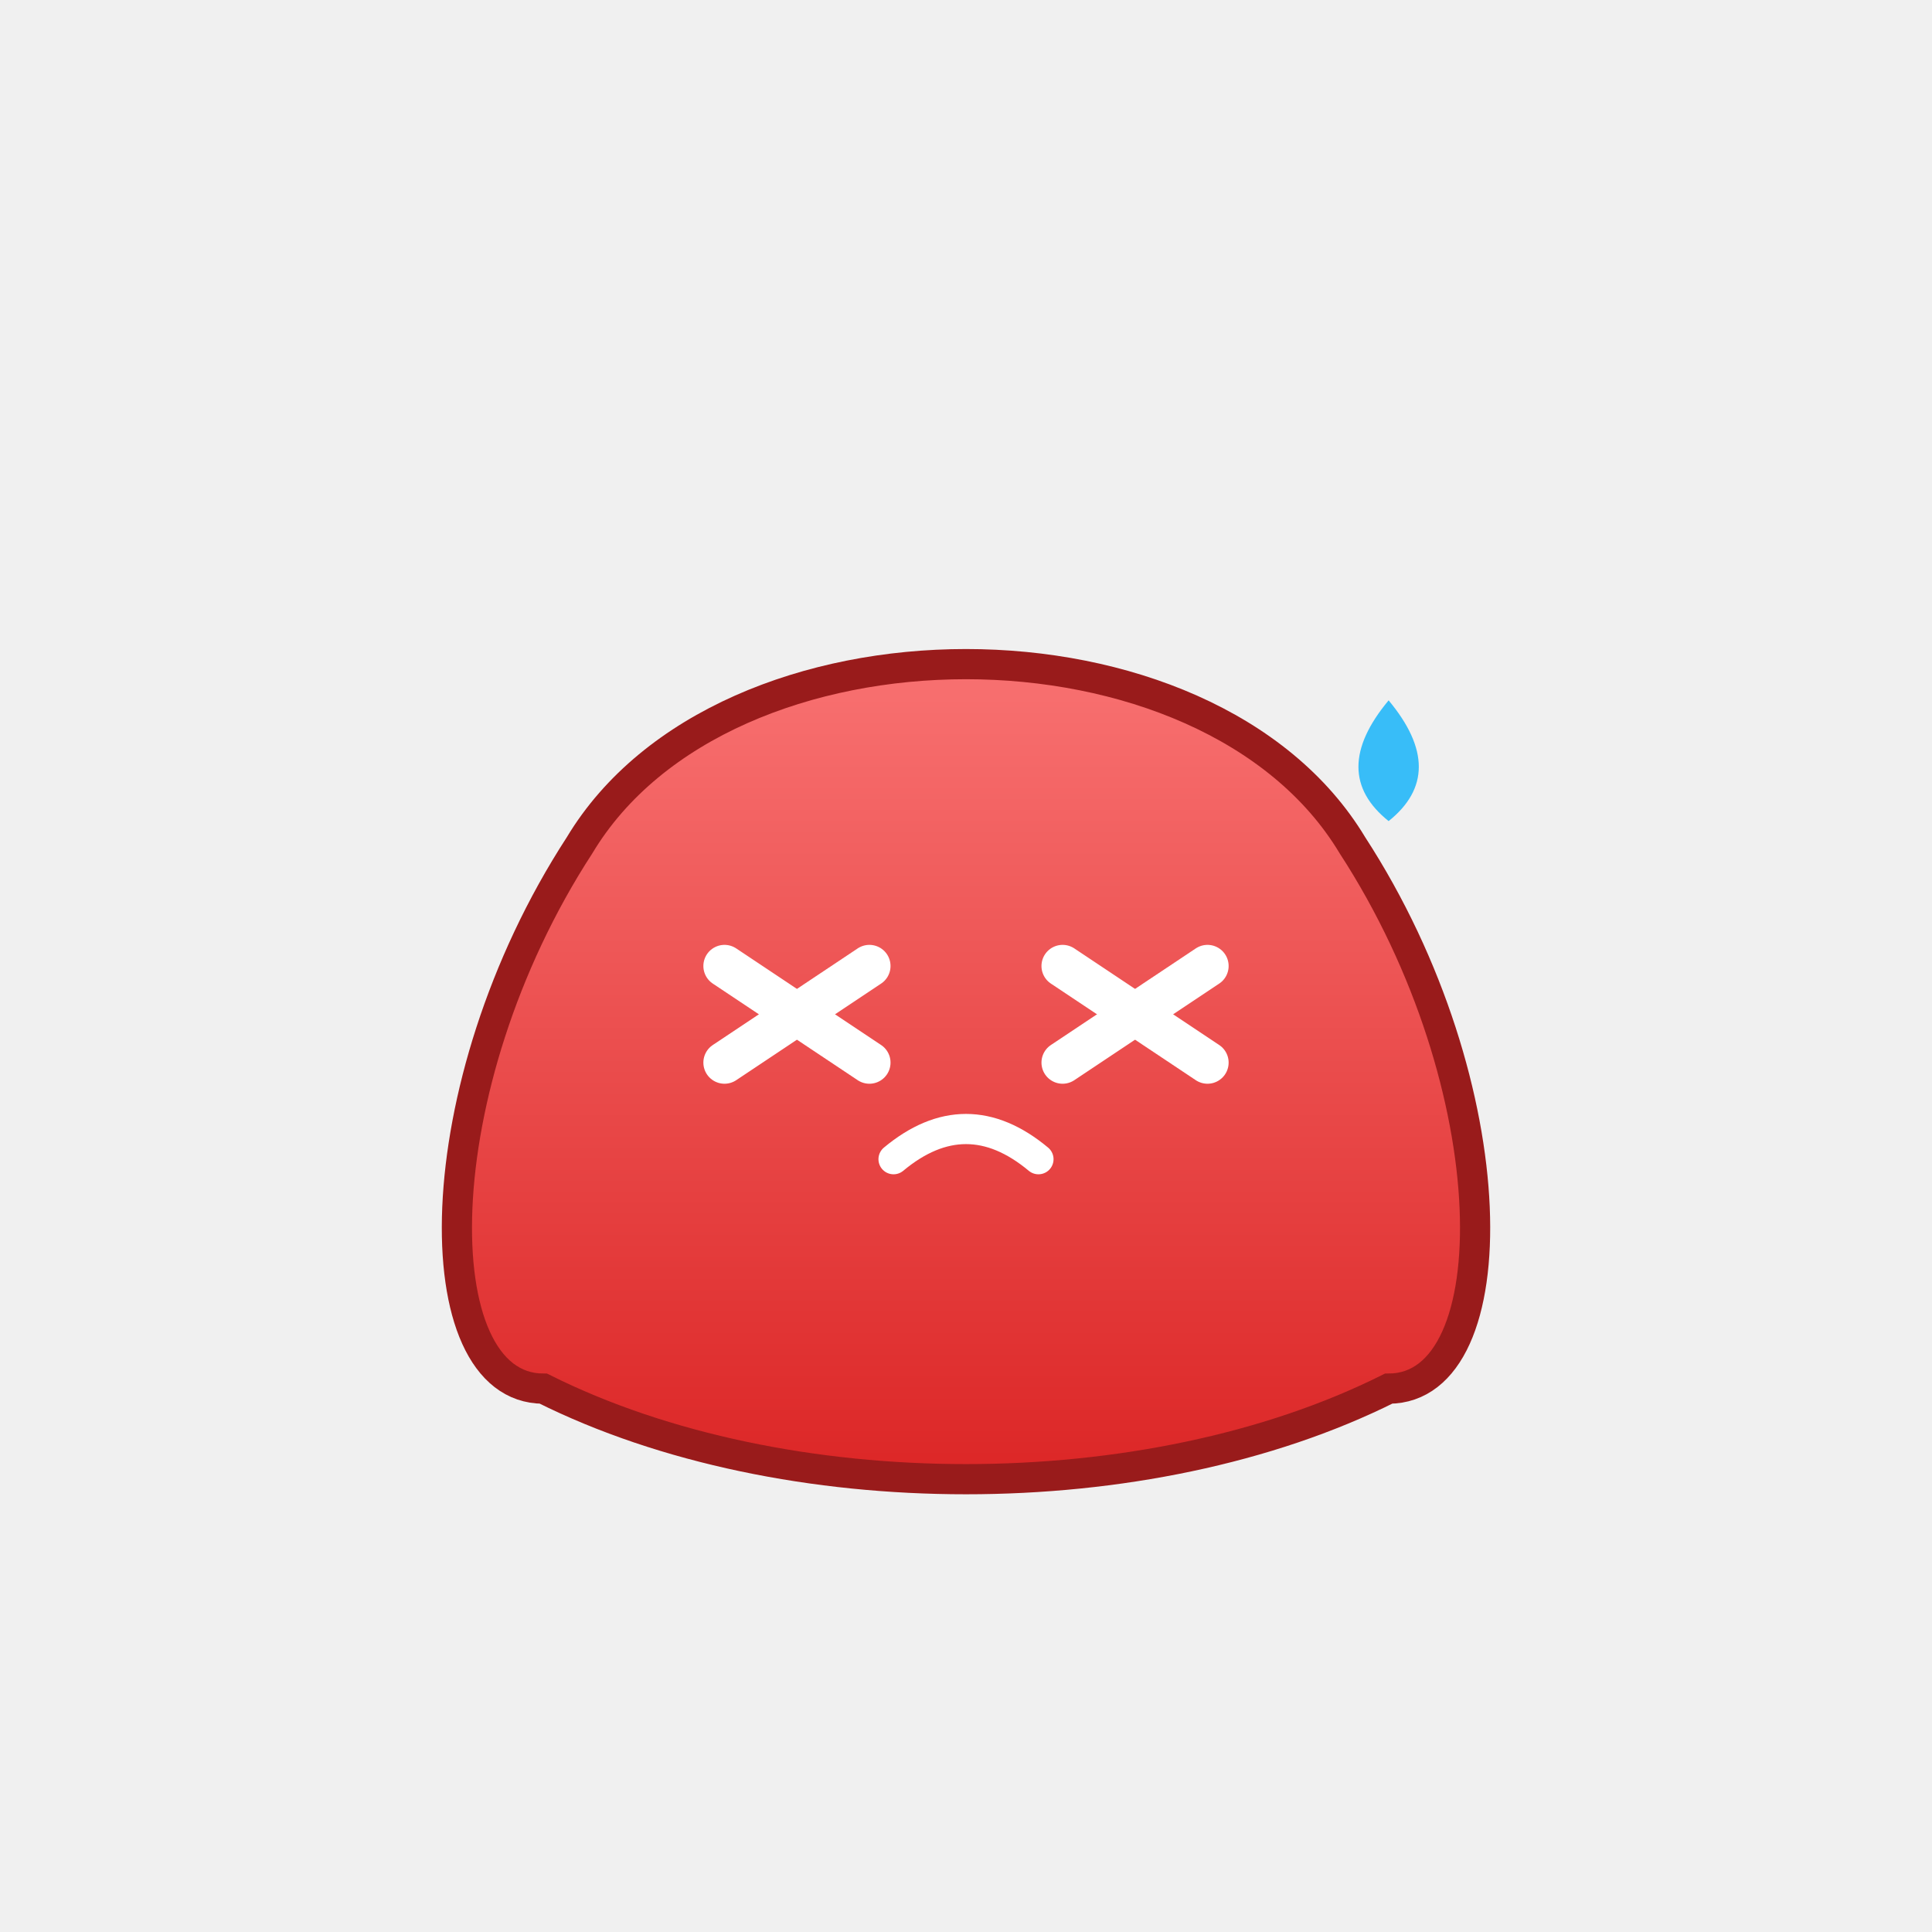
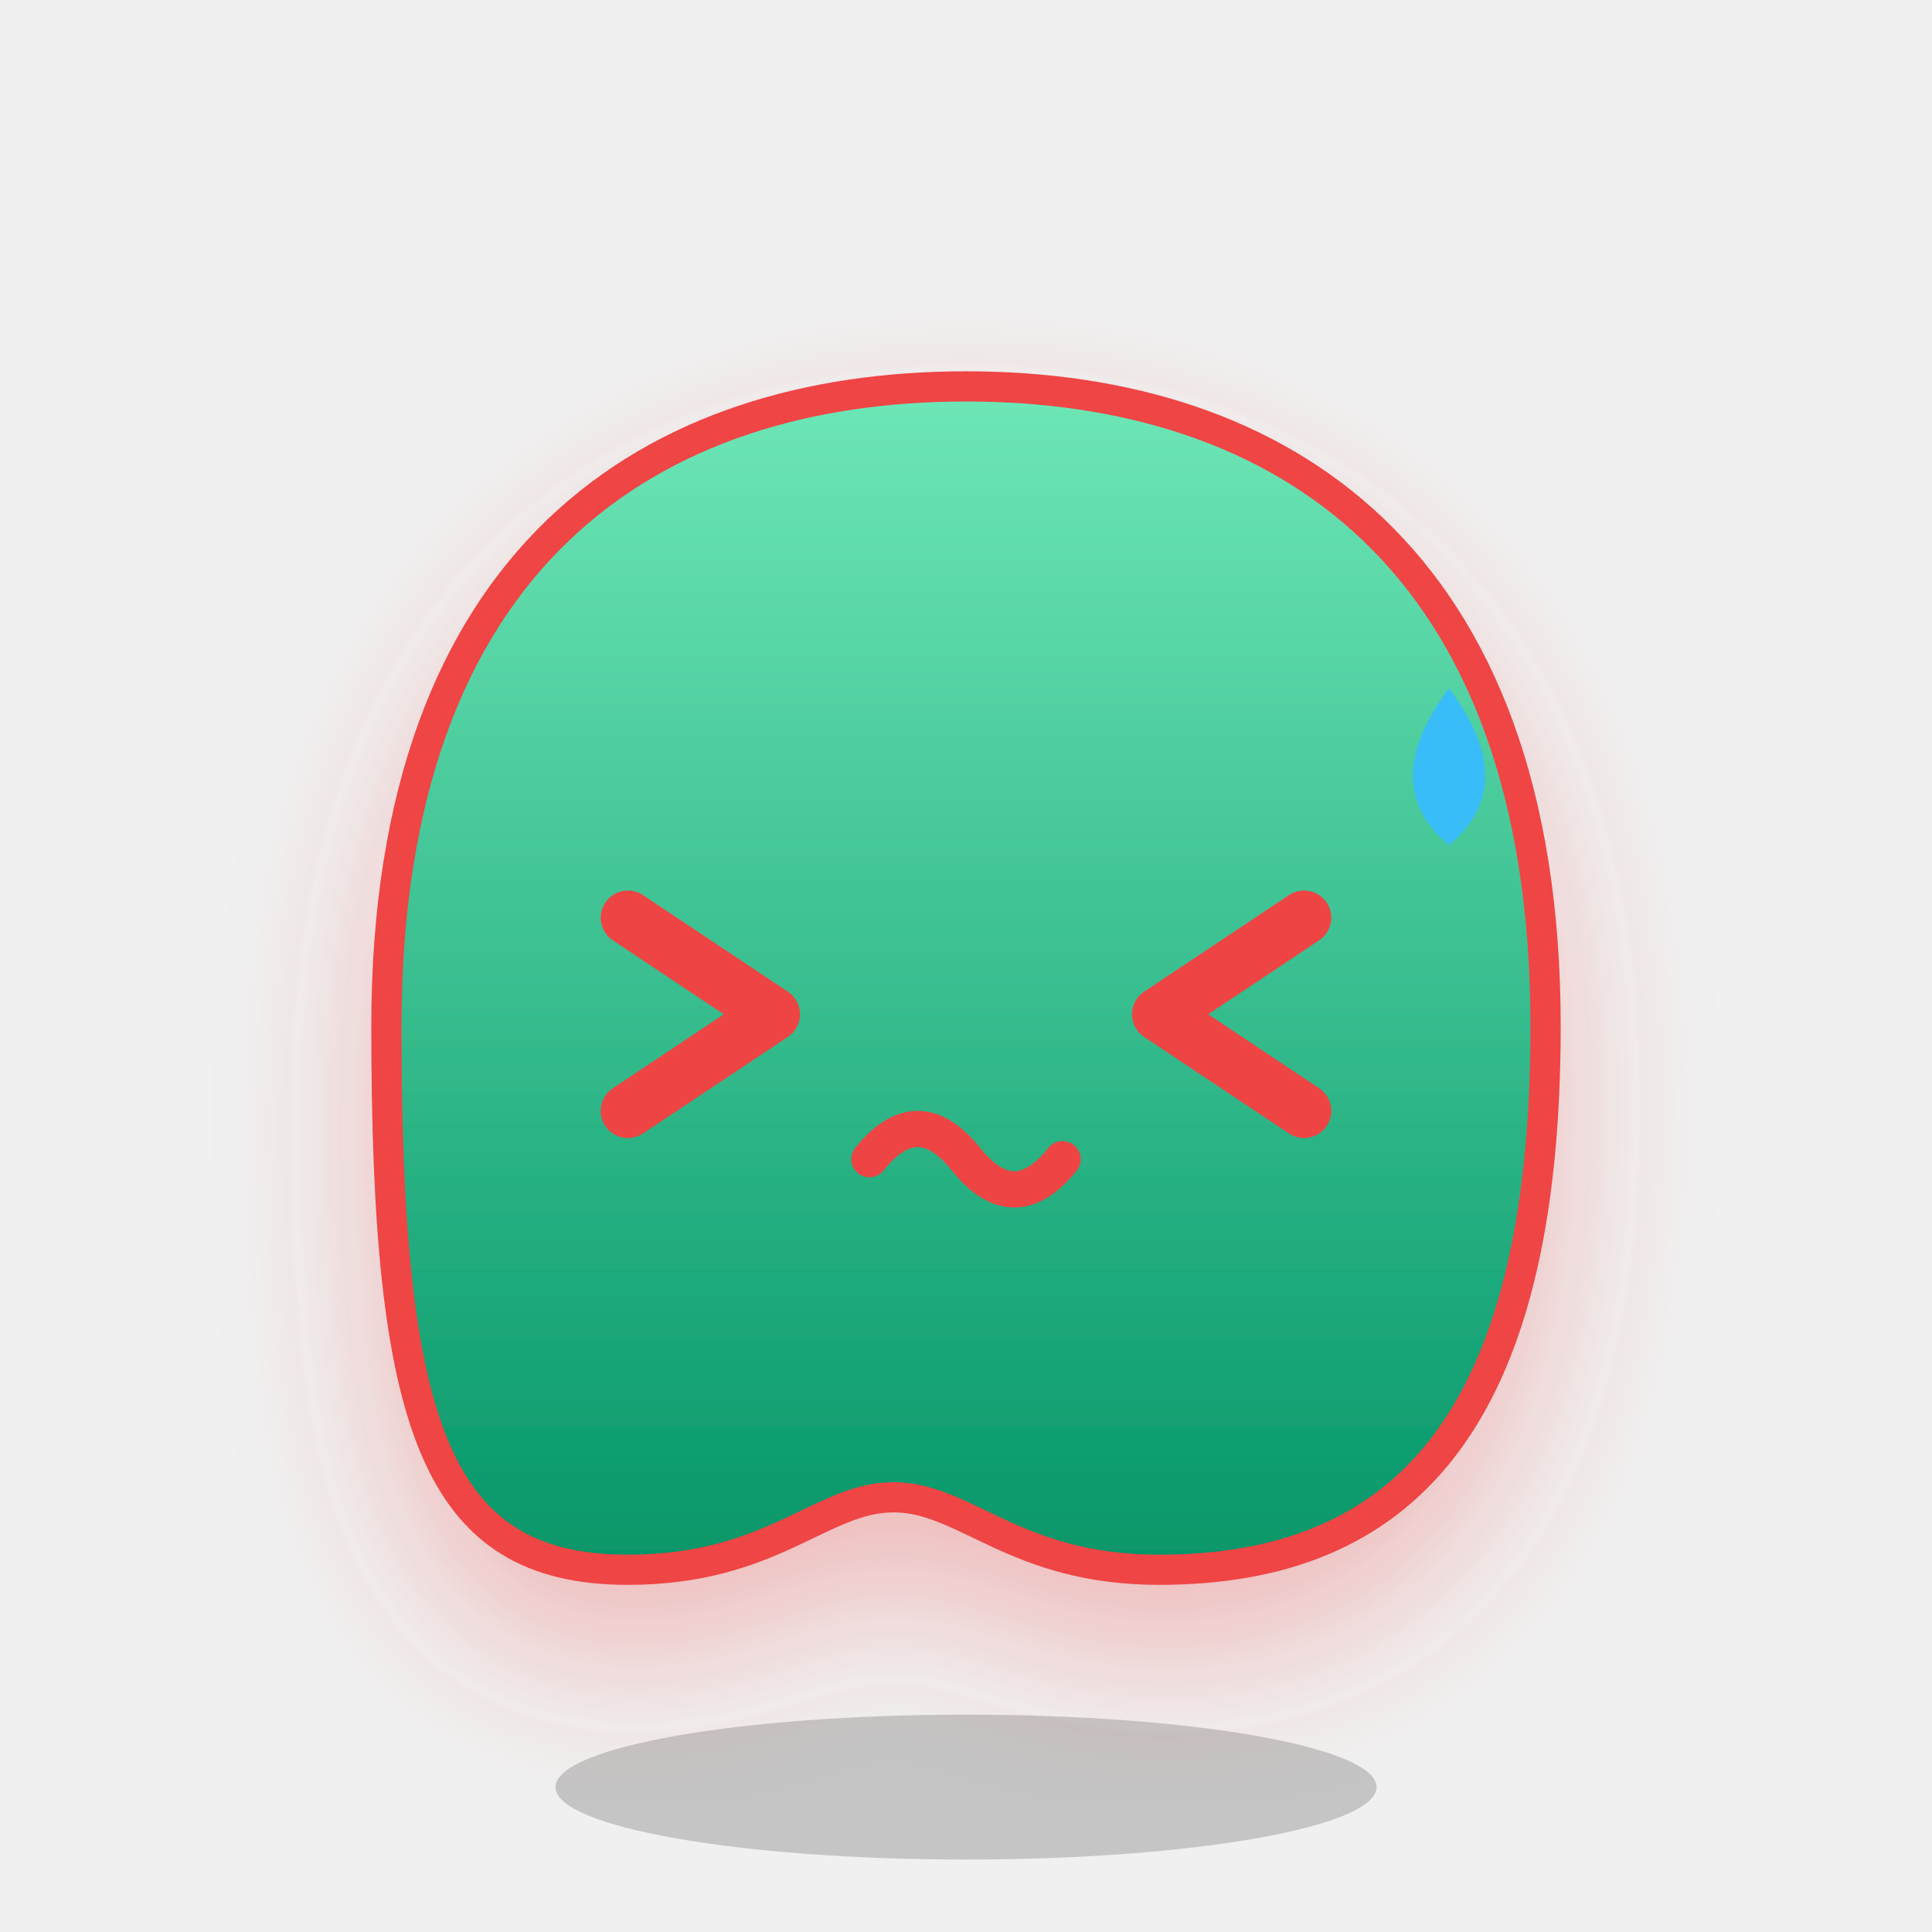
<svg xmlns="http://www.w3.org/2000/svg" viewBox="0 0 160 160" width="100%" height="100%">
  <defs>
-     <linearGradient id="blob-red" x1="0%" y1="0%" x2="0%" y2="100%">
-       <stop offset="0%" stop-color="#f87171" />
-       <stop offset="100%" stop-color="#dc2626" />
+     <linearGradient id="jelly-grad" x1="0%" y1="0%" x2="0%" y2="100%">
+       <stop offset="0%" stop-color="#6ee7b7" />
+       <stop offset="100%" stop-color="#059669" />
    </linearGradient>
+     <filter id="jelly-glow" x="-20%" y="-20%" width="140%" height="140%">
+       <feDropShadow dx="0" dy="6" stdDeviation="6" flood-color="#ef4444" flood-opacity="0.3" />
+     </filter>
  </defs>
  <style>
-     @keyframes jellyRedShake {
-       0%, 100% { transform: skewX(0deg); }
-       20% { transform: skewX(-12deg); }
-       40% { transform: skewX(10deg); }
-       60% { transform: skewX(-8deg); }
-       80% { transform: skewX(6deg); }
+     @keyframes shockJelly {
+       0%, 100% { transform: rotate(0deg); }
+       15% { transform: rotate(-8deg); }
+       30% { transform: rotate(8deg); }
+       45% { transform: rotate(-6deg); }
+       60% { transform: rotate(5deg); }
+       75% { transform: rotate(-3deg); }
    }
-     .jelly-shk { animation: jellyRedShake 0.85s ease-in-out infinite; transform-origin: 80px 125px; }
+     @keyframes sweatFall {
+       0% { transform: translateY(0); opacity: 0; }
+       50% { opacity: 1; }
+       100% { transform: translateY(18px); opacity: 0; }
+     }
+     .head-shock { animation: shockJelly 0.75s ease-in-out infinite; transform-origin: 80px 145px; }
+     .sweat-drop { animation: sweatFall 1.2s infinite; }
  </style>
-   <g class="jelly-shk">
-     <path d="M 45 115 C 35 115 35 90 48 70 C 60 50 100 50 112 70 C 125 90 125 115 115 115 C 95 125 65 125 45 115 Z" fill="url(#blob-red)" stroke="#991b1b" stroke-width="2.5" />
-     <line x1="60" y1="80" x2="72" y2="88" stroke="#ffffff" stroke-width="3.5" stroke-linecap="round" />
-     <line x1="72" y1="80" x2="60" y2="88" stroke="#ffffff" stroke-width="3.5" stroke-linecap="round" />
-     <line x1="88" y1="80" x2="100" y2="88" stroke="#ffffff" stroke-width="3.5" stroke-linecap="round" />
-     <line x1="100" y1="80" x2="88" y2="88" stroke="#ffffff" stroke-width="3.5" stroke-linecap="round" />
-     <path d="M 74 96 Q 80 91 86 96" fill="none" stroke="#ffffff" stroke-width="2.5" stroke-linecap="round" />
-     <path d="M 115 58 Q 120 64 115 68 Q 110 64 115 58 Z" fill="#38bdf8" />
+   <ellipse cx="80" cy="148" rx="34" ry="6" fill="#000000" opacity="0.18" />
+   <g class="head-shock">
+     <path d="M 32 85 C 32 46 54 32 80 32 C 106 32 128 46 128 85 C 128 118 116 130 96 130 C 84 130 80 124 74 124 C 68 124 64 130 52 130 C 36 130 32 118 32 85 Z" fill="url(#jelly-grad)" stroke="#ef4444" stroke-width="2.5" filter="url(#jelly-glow)" />
+     <path d="M 52 76 L 64 84 L 52 92" fill="none" stroke="#ef4444" stroke-width="4.5" stroke-linecap="round" stroke-linejoin="round" />
+     <path d="M 108 76 L 96 84 L 108 92" fill="none" stroke="#ef4444" stroke-width="4.5" stroke-linecap="round" stroke-linejoin="round" />
+     <path d="M 72 96 Q 76 91 80 96 Q 84 101 88 96" fill="none" stroke="#ef4444" stroke-width="3" stroke-linecap="round" />
+     <g class="sweat-drop" transform="translate(120, 65)">
+       <path d="M 0 -8 Q 6 0 0 5 Q -6 0 0 -8 Z" fill="#38bdf8" />
+     </g>
  </g>
</svg>
